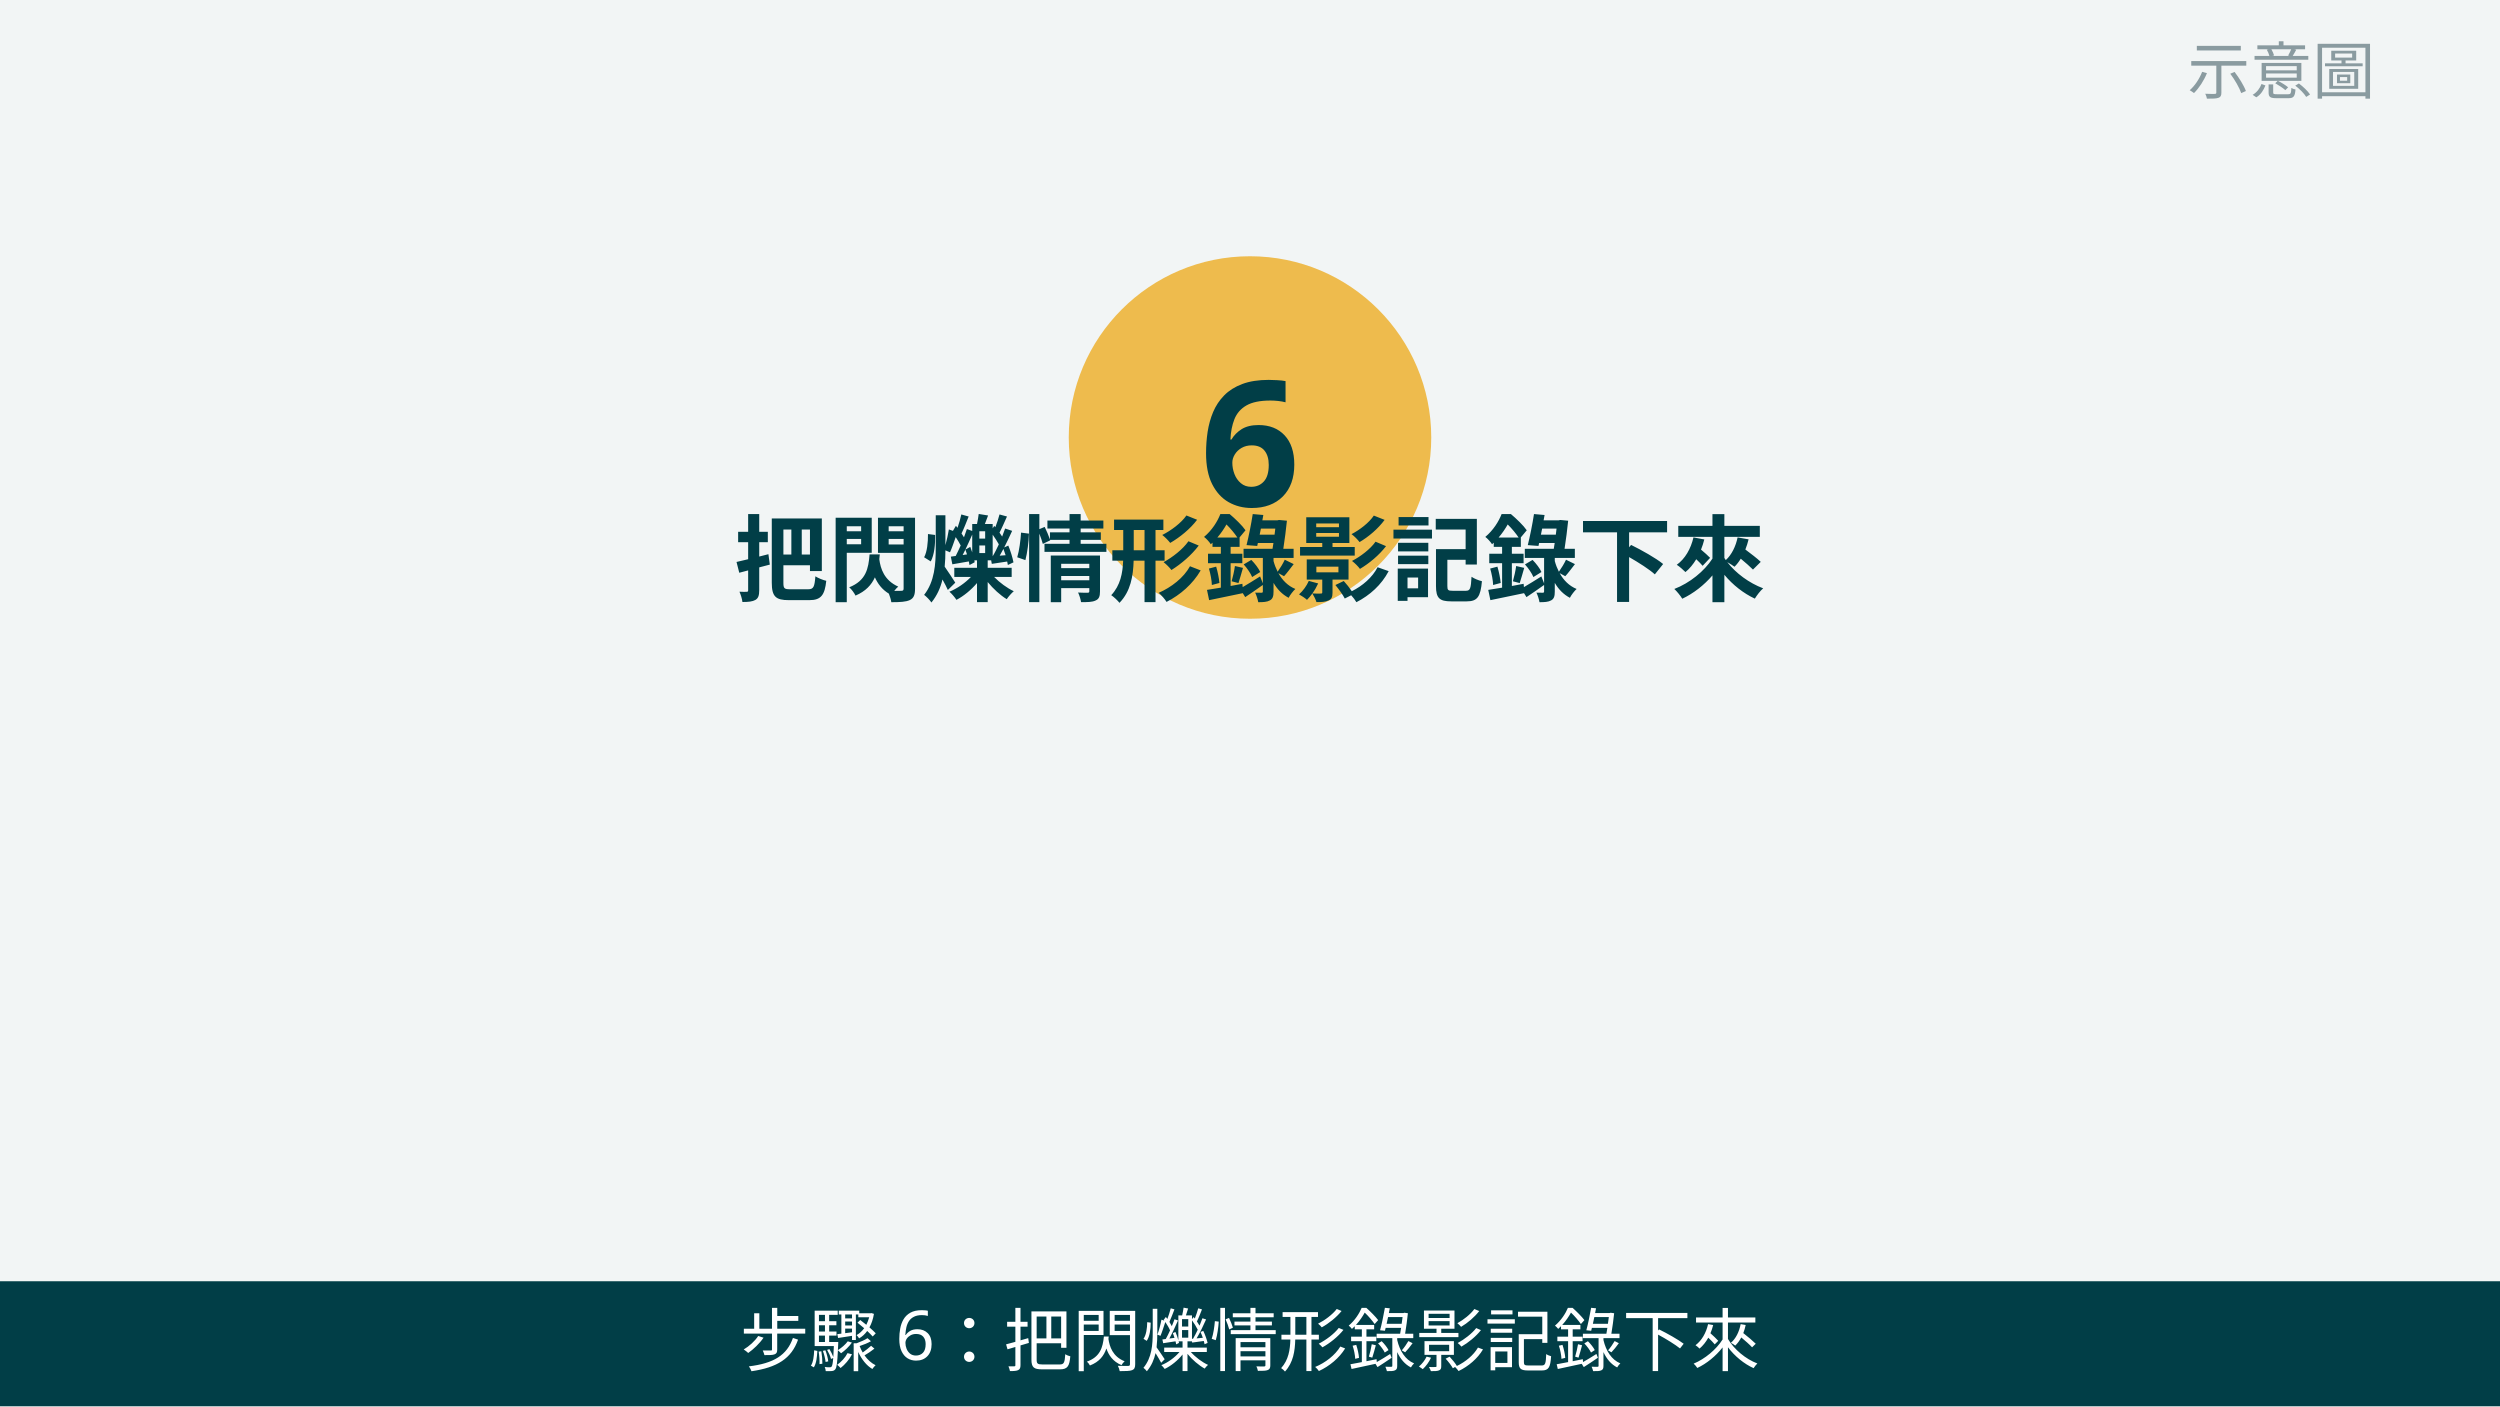
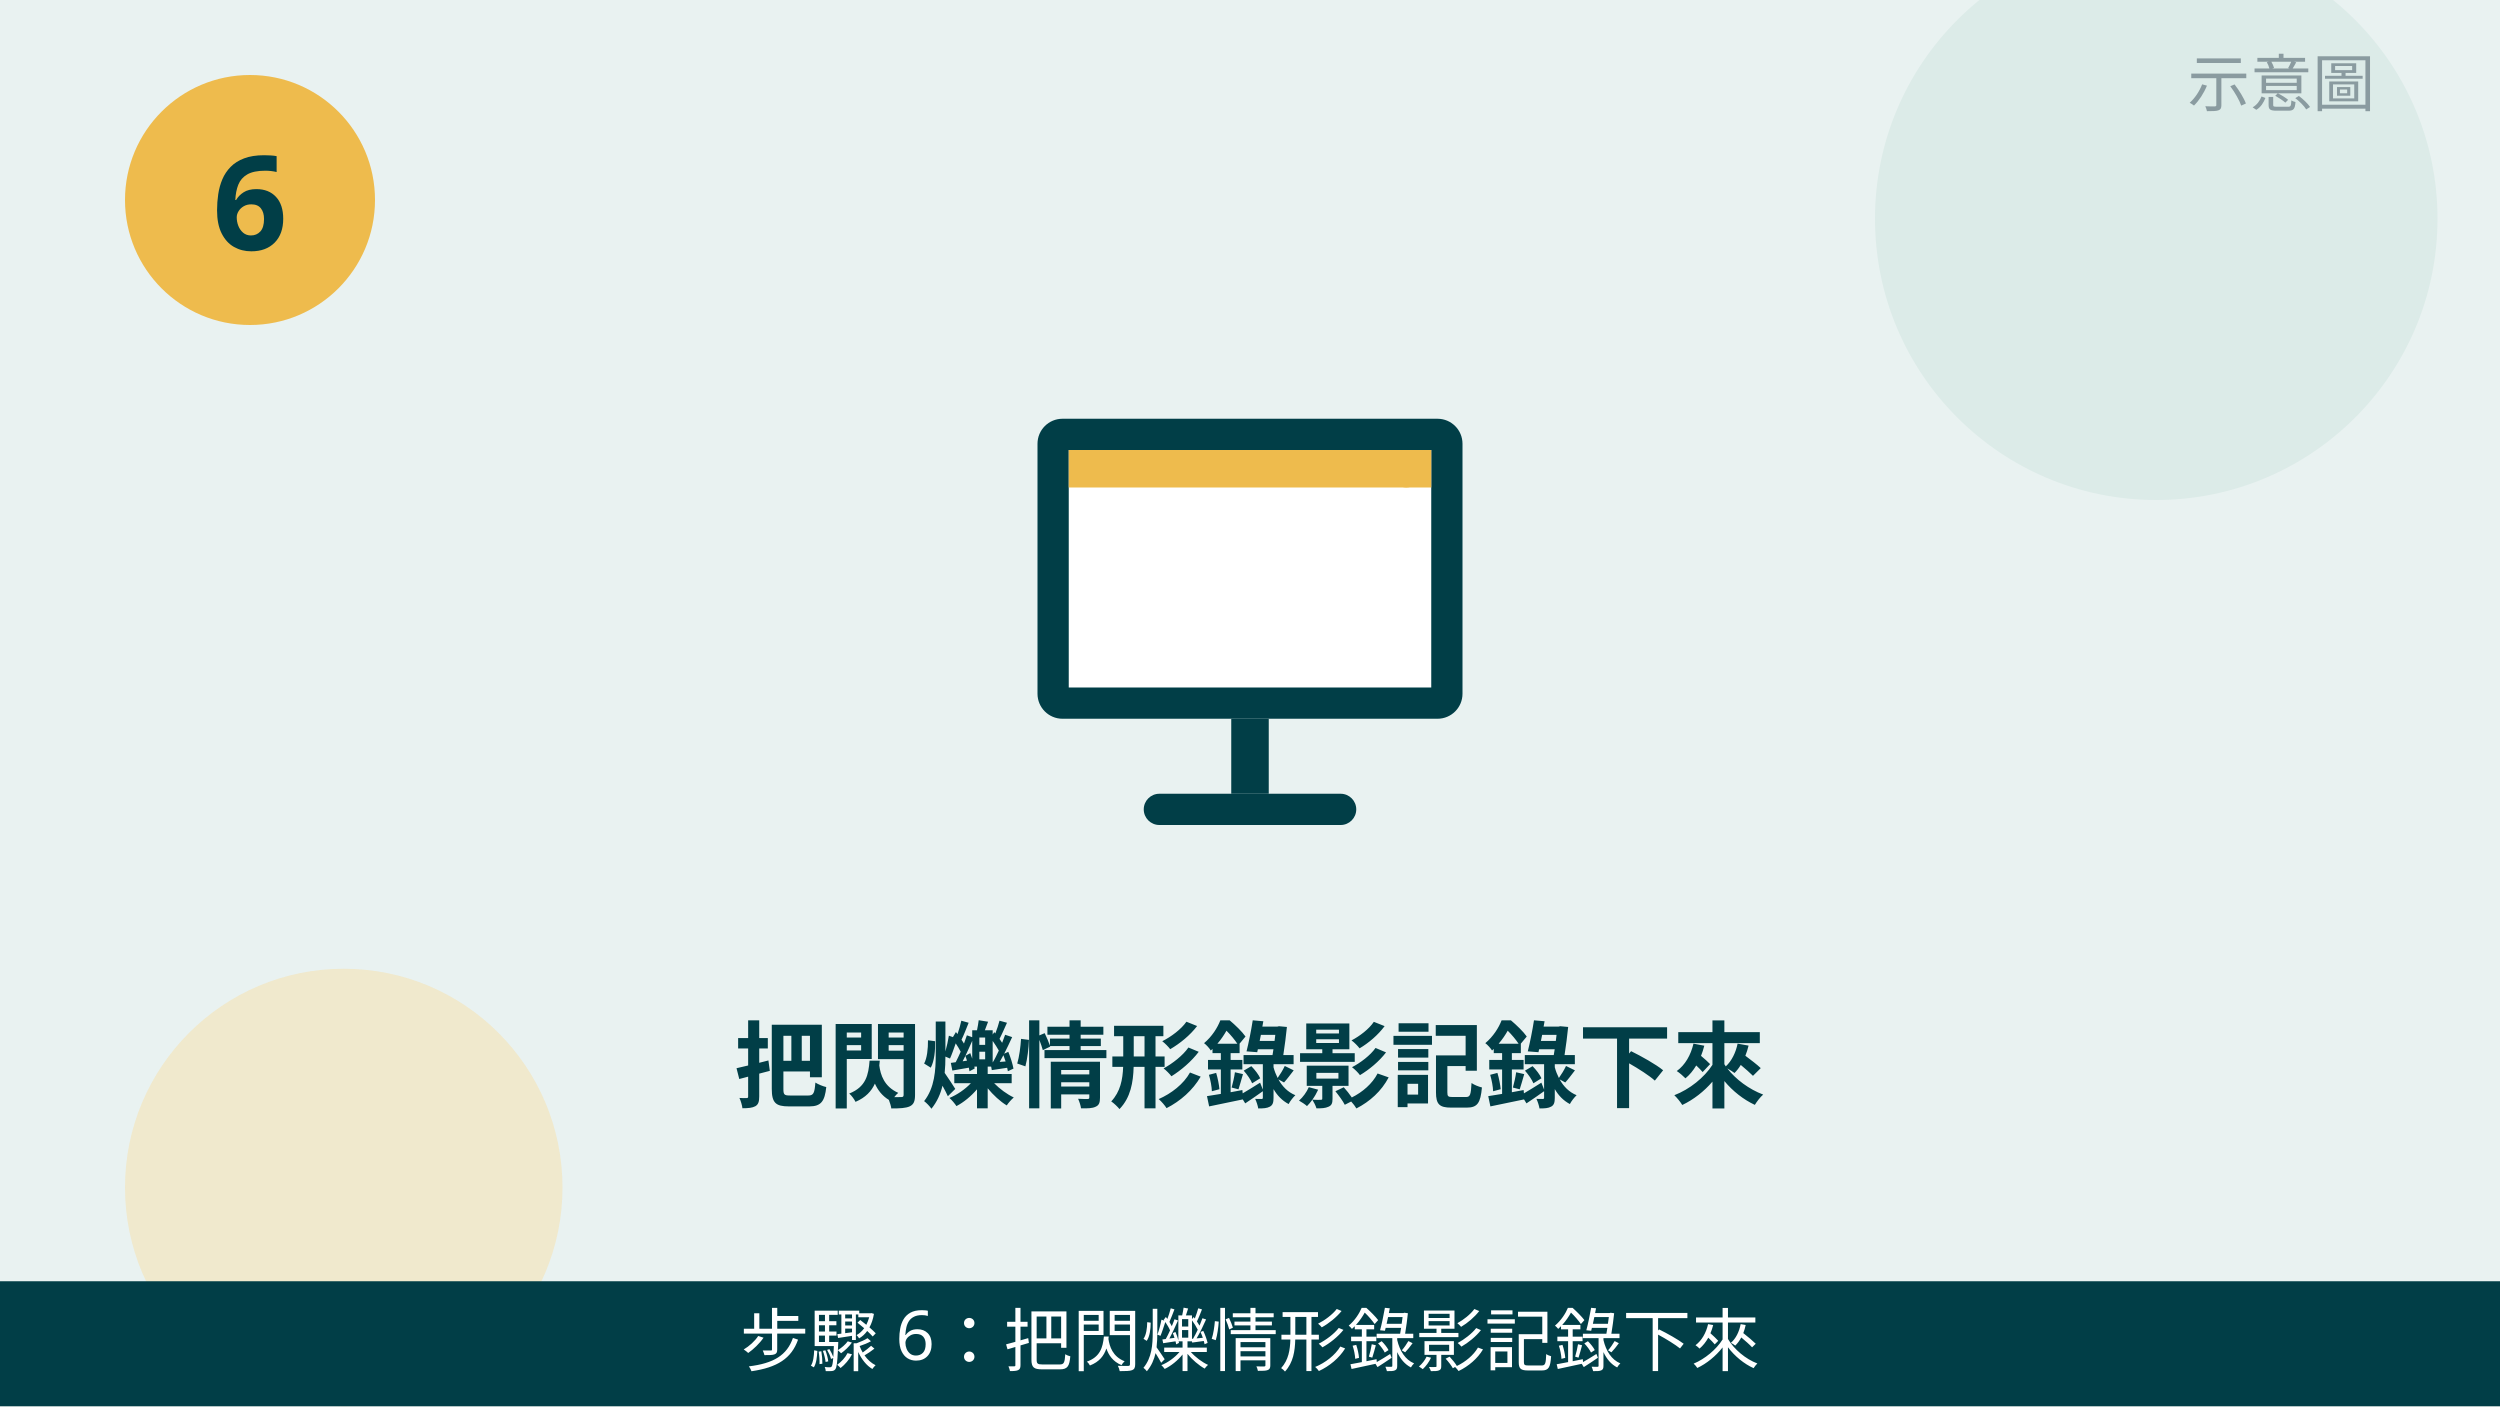
<svg xmlns="http://www.w3.org/2000/svg" width="800" height="450" viewBox="0 0 800 450" font-family="Noto Sans TC, sans-serif">
-   <rect width="800" height="450" fill="#f2f5f5" />
-   <text x="700" y="30" font-size="20" fill="#8a9ba0">示意圖</text>
-   <circle cx="400" cy="140" r="58" fill="#eebb4d" />
-   <text x="400" y="162" font-size="56" fill="#013e47" text-anchor="middle" font-weight="bold">6</text>
-   <text x="400" y="190" font-size="30" fill="#013e47" text-anchor="middle" font-weight="bold">把閃爍情形錄影記錄下來</text>
+   <rect width="800" height="450" fill="#e9f2f1" />
+   <circle cx="690" cy="70" r="90" fill="#dcebe8" />
+   <circle cx="110" cy="380" r="70" fill="#f3e5bd" opacity="0.7" />
+   <text x="700" y="34" font-size="20" fill="#8a9ba0">示意圖</text>
+   <circle cx="80" cy="64" r="40" fill="#eebb4d" />
+   <text x="80" y="80" font-size="42" fill="#013e47" text-anchor="middle" font-weight="bold">6</text>
+   <g transform="translate(300,96)">
+     <rect x="32" y="38" width="136" height="96" rx="8" fill="#013e47" />
+     <rect x="42" y="48" width="116" height="76" fill="#ffffff" />
+     <rect x="42" y="48" width="116" height="12" fill="#eebb4d" />
+     <rect x="94" y="134" width="12" height="24" fill="#013e47" />
+     <rect x="66" y="158" width="68" height="10" rx="5" fill="#013e47" />
+     <circle cx="150" cy="56" r="4" fill="#eebb4d" />
+   </g>
+   <text x="400" y="352" font-size="30" fill="#013e47" text-anchor="middle" font-weight="bold">把閃爍情形錄影記錄下來</text>
  <rect x="0" y="410" width="800" height="40" fill="#013e47" />
  <text x="400" y="437" font-size="22" fill="#ffffff" text-anchor="middle">步驟 6：把閃爍情形錄影記錄下來</text>
</svg>
